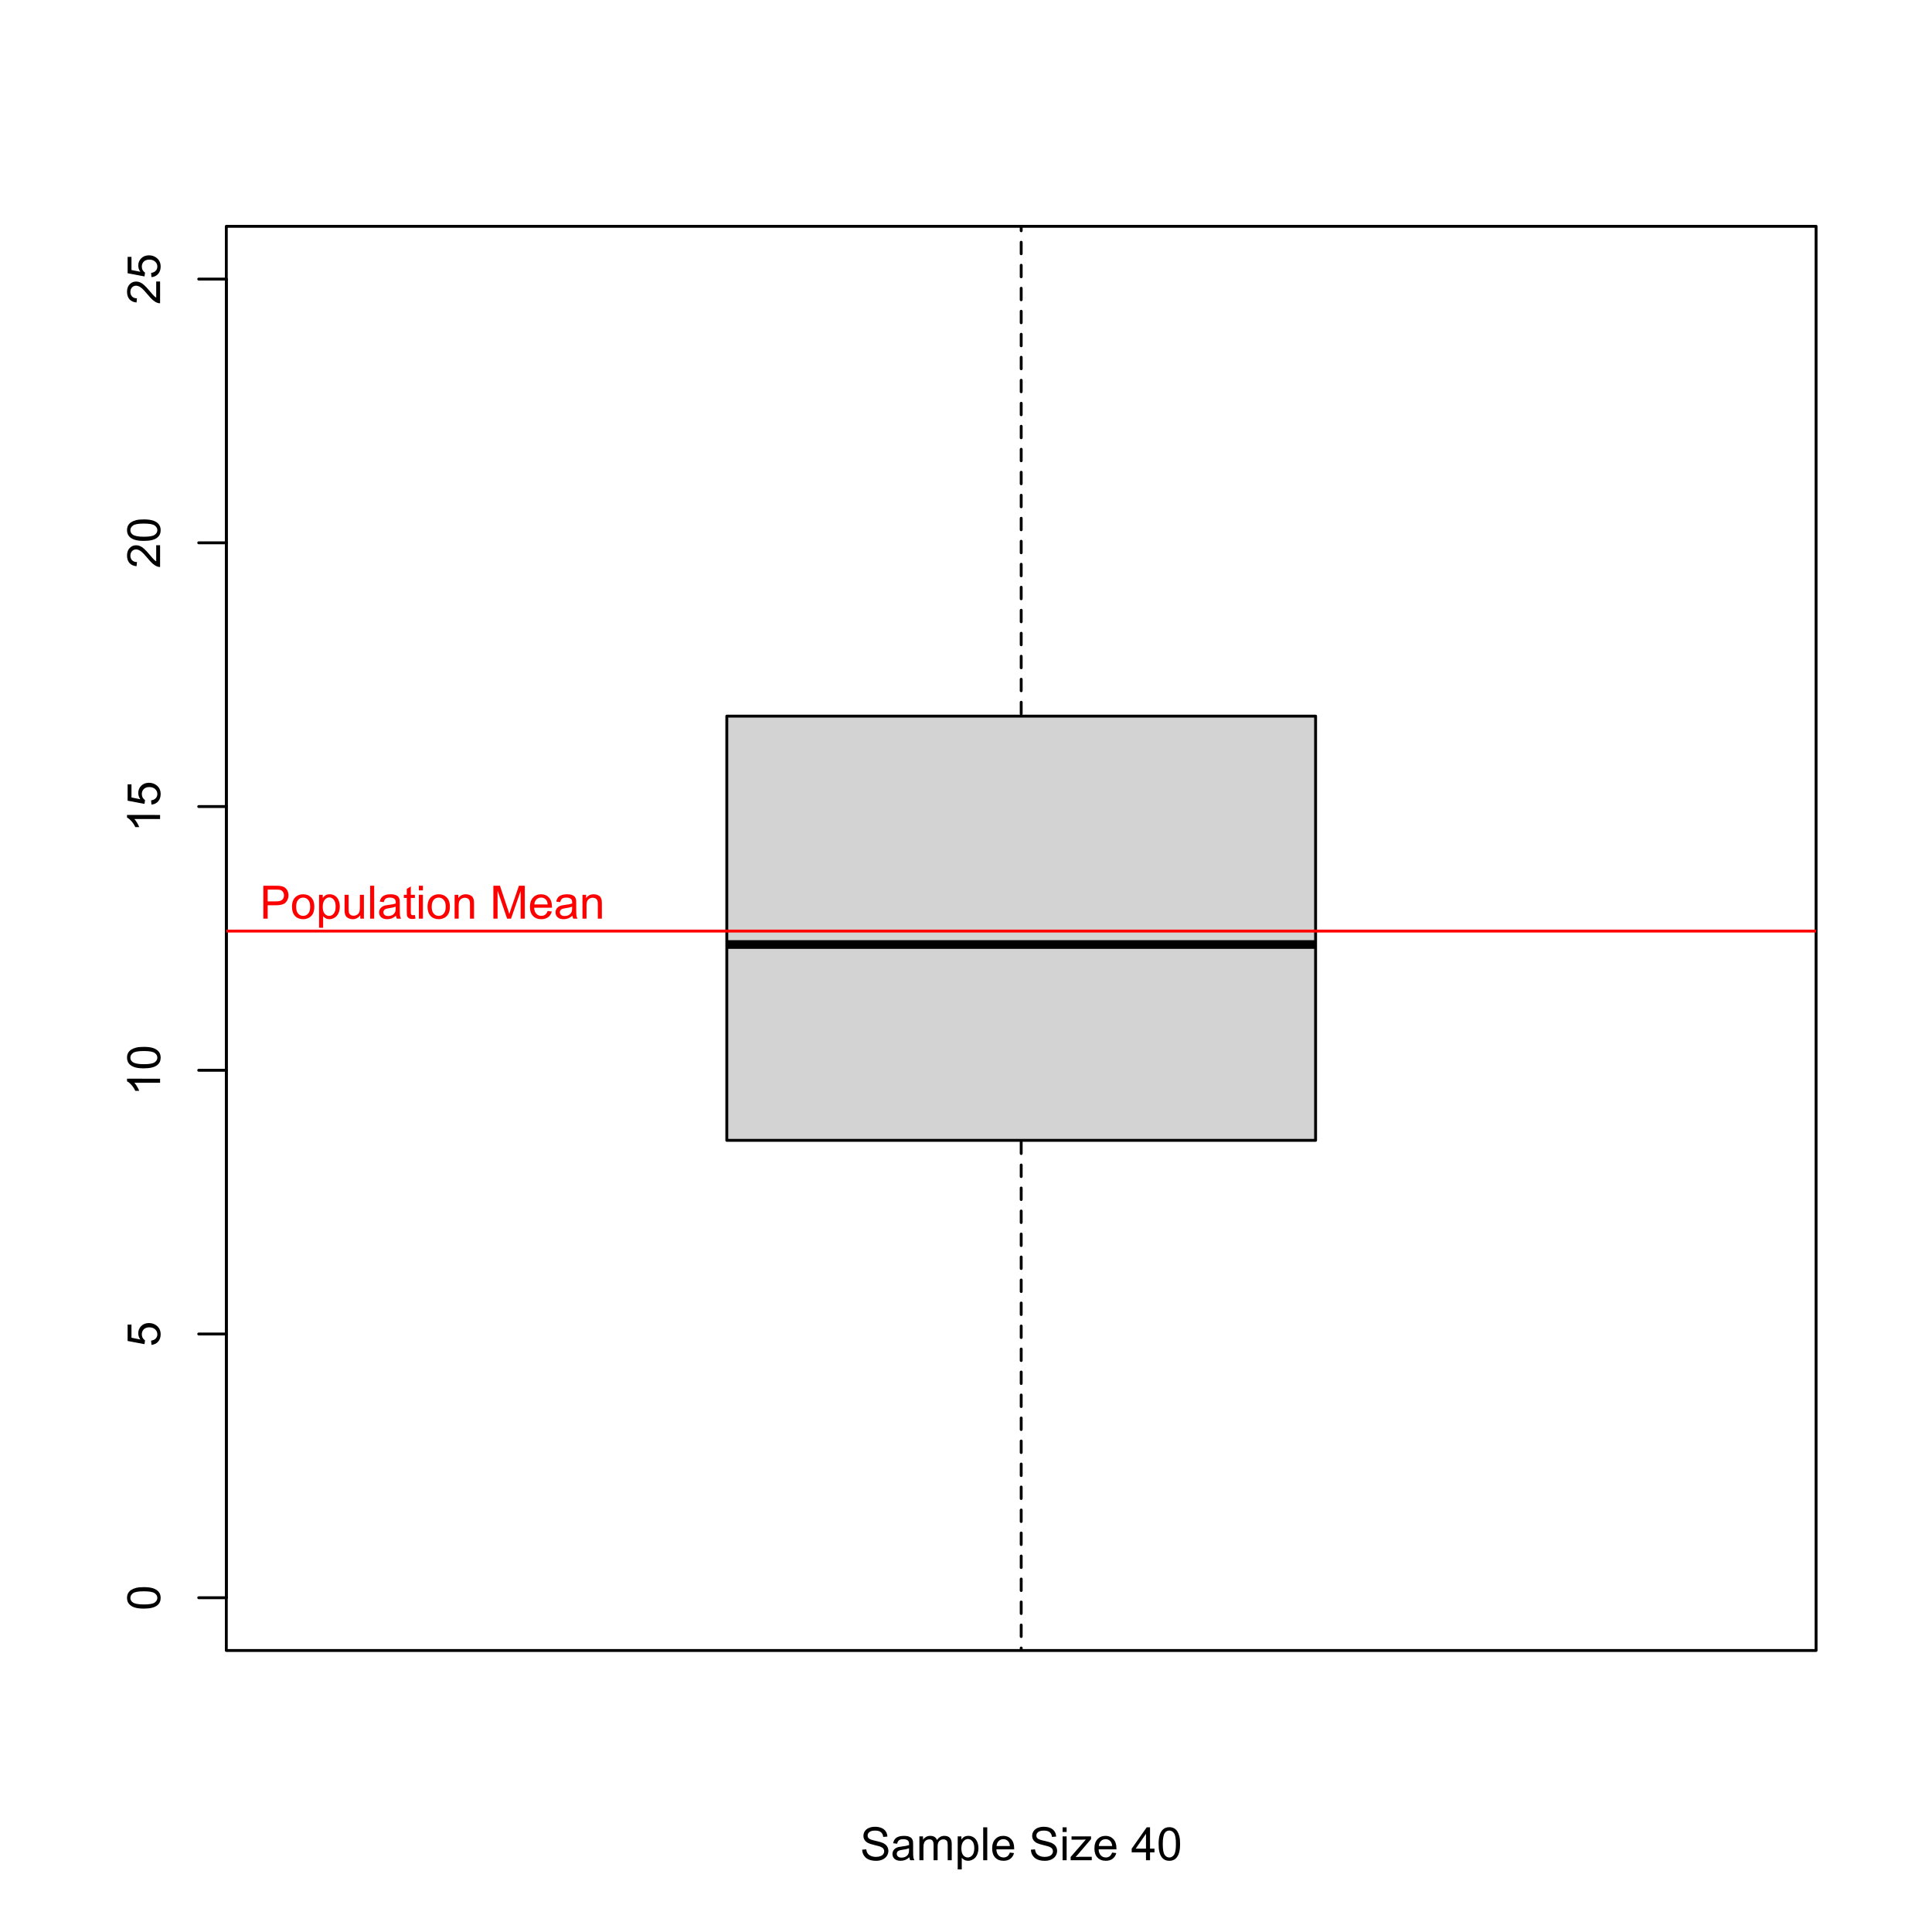
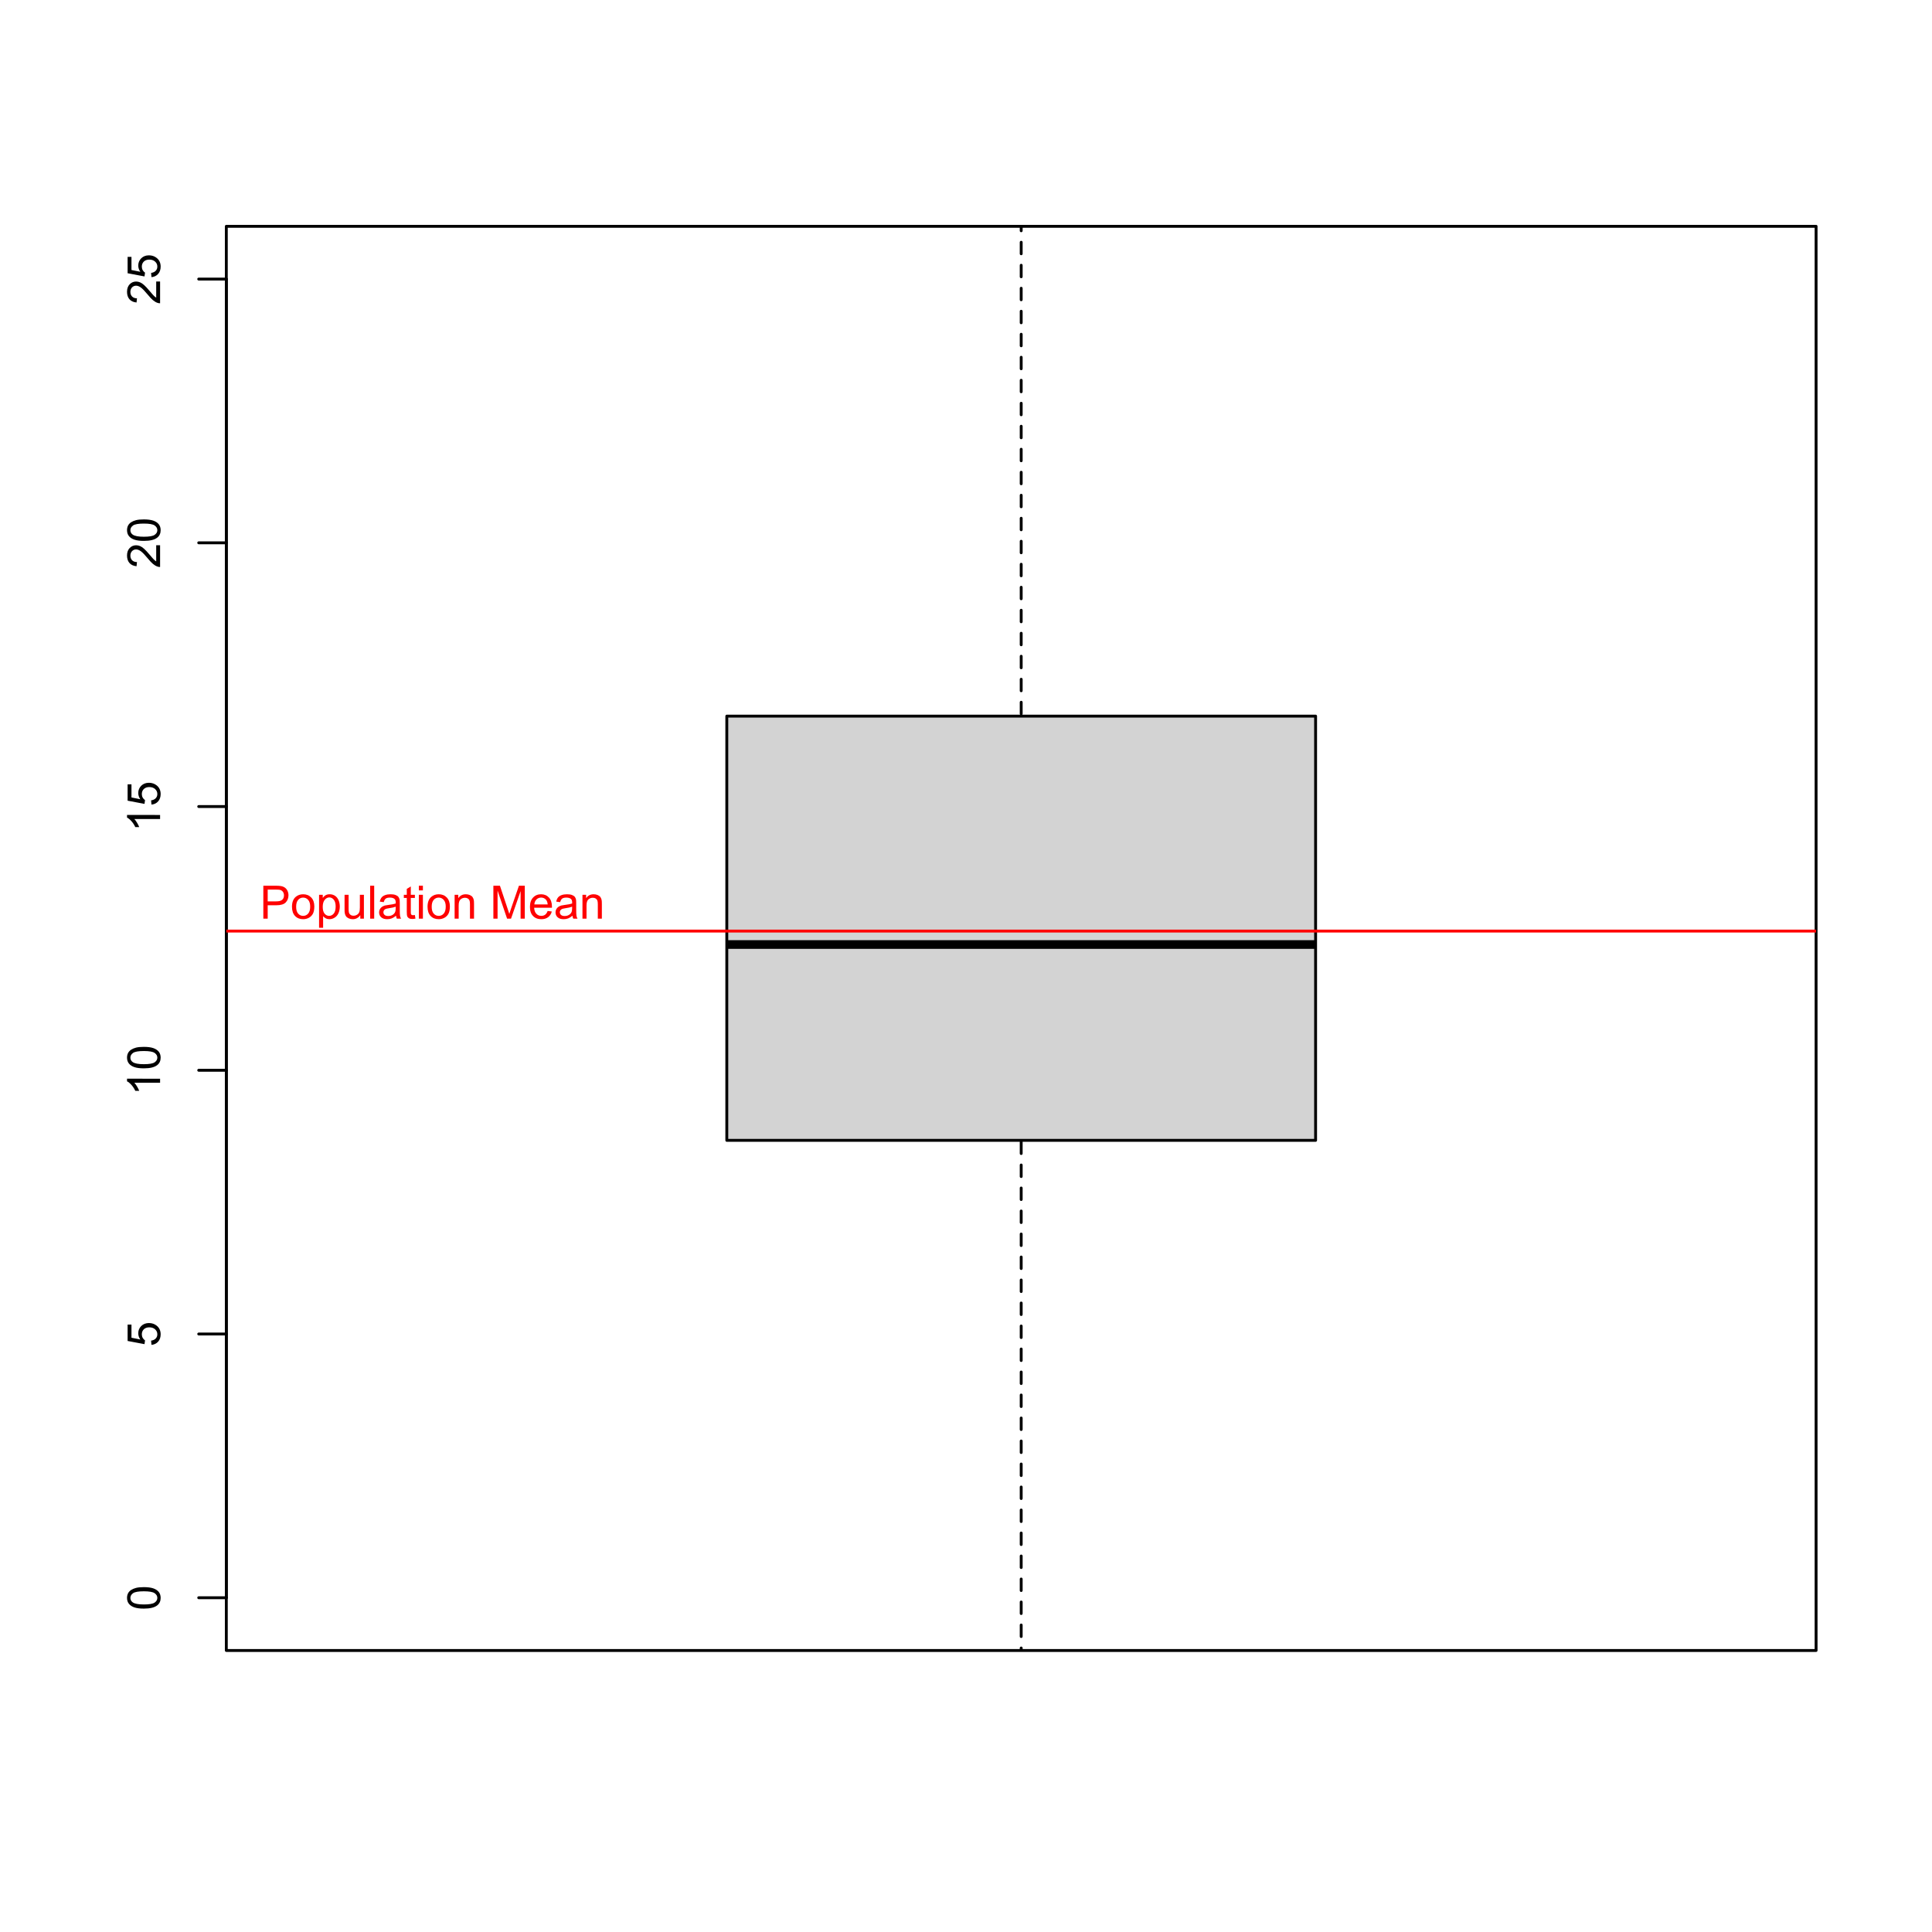
<svg xmlns="http://www.w3.org/2000/svg" xmlns:xlink="http://www.w3.org/1999/xlink" width="504pt" height="504pt" viewBox="0 0 504 504" version="1.1">
  <defs>
    <g>
      <symbol overflow="visible" id="glyph0-0">
        <path style="stroke:none;" d="M 0 -1.5 L -7.5 -1.5 L -7.5 -7.5 L 0 -7.5 Z M -0.188 -1.688 L -0.188 -7.312 L -7.312 -7.312 L -7.312 -1.688 Z M -0.188 -1.688 " />
      </symbol>
      <symbol overflow="visible" id="glyph0-1">
        <path style="stroke:none;" d="M -4.234 -0.5 C -5.246 -0.496 -6.062 -0.602 -6.688 -0.812 C -7.305 -1.02 -7.785 -1.328 -8.121 -1.742 C -8.457 -2.152 -8.625 -2.672 -8.625 -3.301 C -8.625 -3.758 -8.531 -4.164 -8.348 -4.512 C -8.16 -4.859 -7.891 -5.145 -7.543 -5.371 C -7.191 -5.594 -6.766 -5.773 -6.266 -5.906 C -5.762 -6.035 -5.086 -6.098 -4.234 -6.102 C -3.223 -6.098 -2.41 -5.996 -1.793 -5.789 C -1.176 -5.578 -0.695 -5.266 -0.359 -4.859 C -0.02 -4.445 0.145 -3.926 0.148 -3.297 C 0.145 -2.465 -0.148 -1.816 -0.742 -1.348 C -1.457 -0.781 -2.621 -0.496 -4.234 -0.5 Z M -4.234 -1.582 C -2.824 -1.582 -1.887 -1.746 -1.418 -2.074 C -0.949 -2.402 -0.715 -2.809 -0.719 -3.297 C -0.715 -3.777 -0.949 -4.184 -1.422 -4.52 C -1.887 -4.848 -2.824 -5.016 -4.234 -5.016 C -5.648 -5.016 -6.59 -4.848 -7.055 -4.52 C -7.516 -4.188 -7.746 -3.777 -7.75 -3.289 C -7.746 -2.801 -7.543 -2.414 -7.137 -2.129 C -6.613 -1.762 -5.645 -1.582 -4.234 -1.582 Z M -4.234 -1.582 " />
      </symbol>
      <symbol overflow="visible" id="glyph0-2">
        <path style="stroke:none;" d="M -2.25 -0.5 L -2.344 -1.605 C -1.805 -1.684 -1.398 -1.871 -1.125 -2.176 C -0.852 -2.473 -0.715 -2.836 -0.719 -3.258 C -0.715 -3.766 -0.906 -4.195 -1.293 -4.547 C -1.672 -4.898 -2.18 -5.074 -2.816 -5.074 C -3.414 -5.074 -3.891 -4.902 -4.242 -4.566 C -4.59 -4.227 -4.762 -3.785 -4.766 -3.242 C -4.762 -2.898 -4.684 -2.594 -4.531 -2.32 C -4.375 -2.047 -4.176 -1.832 -3.93 -1.676 L -4.062 -0.688 L -8.473 -1.52 L -8.473 -5.789 L -7.465 -5.789 L -7.465 -2.363 L -5.156 -1.898 C -5.516 -2.414 -5.695 -2.953 -5.695 -3.523 C -5.695 -4.27 -5.434 -4.902 -4.914 -5.422 C -4.395 -5.934 -3.727 -6.191 -2.91 -6.195 C -2.133 -6.191 -1.461 -5.965 -0.895 -5.516 C -0.199 -4.961 0.145 -4.211 0.148 -3.258 C 0.145 -2.477 -0.07 -1.836 -0.508 -1.344 C -0.941 -0.848 -1.523 -0.566 -2.25 -0.5 Z M -2.25 -0.5 " />
      </symbol>
      <symbol overflow="visible" id="glyph0-3">
        <path style="stroke:none;" d="M 0 -4.469 L 0 -3.414 L -6.719 -3.418 C -6.477 -3.16 -6.234 -2.828 -5.996 -2.418 C -5.75 -2.004 -5.57 -1.633 -5.449 -1.309 L -6.469 -1.309 C -6.742 -1.895 -7.078 -2.41 -7.477 -2.852 C -7.871 -3.293 -8.254 -3.605 -8.625 -3.793 L -8.625 -4.473 Z M 0 -4.469 " />
      </symbol>
      <symbol overflow="visible" id="glyph0-4">
        <path style="stroke:none;" d="M -1.012 -6.039 L 0 -6.039 L 0 -0.363 C -0.254 -0.355 -0.496 -0.395 -0.734 -0.488 C -1.117 -0.629 -1.5 -0.859 -1.875 -1.18 C -2.25 -1.496 -2.684 -1.957 -3.176 -2.562 C -3.941 -3.492 -4.547 -4.125 -4.992 -4.453 C -5.438 -4.781 -5.859 -4.945 -6.266 -4.945 C -6.68 -4.945 -7.031 -4.793 -7.32 -4.496 C -7.602 -4.195 -7.746 -3.809 -7.75 -3.328 C -7.746 -2.82 -7.594 -2.414 -7.293 -2.109 C -6.984 -1.805 -6.562 -1.648 -6.031 -1.648 L -6.141 -0.562 C -6.945 -0.637 -7.559 -0.914 -7.988 -1.402 C -8.41 -1.883 -8.625 -2.535 -8.625 -3.352 C -8.625 -4.176 -8.395 -4.828 -7.938 -5.309 C -7.48 -5.789 -6.914 -6.027 -6.242 -6.031 C -5.895 -6.027 -5.559 -5.957 -5.227 -5.82 C -4.891 -5.676 -4.539 -5.441 -4.176 -5.117 C -3.805 -4.789 -3.301 -4.25 -2.664 -3.492 C -2.129 -2.859 -1.77 -2.453 -1.582 -2.273 C -1.395 -2.094 -1.203 -1.945 -1.012 -1.828 Z M -1.012 -6.039 " />
      </symbol>
      <symbol overflow="visible" id="glyph1-0">
        <path style="stroke:none;" d="M 1.5 0 L 1.5 -7.5 L 7.5 -7.5 L 7.5 0 Z M 1.688 -0.188 L 7.312 -0.188 L 7.312 -7.312 L 1.688 -7.312 Z M 1.688 -0.188 " />
      </symbol>
      <symbol overflow="visible" id="glyph1-1">
-         <path style="stroke:none;" d="M 0.539 -2.758 L 1.609 -2.852 C 1.66 -2.422 1.777 -2.07 1.965 -1.797 C 2.145 -1.52 2.434 -1.297 2.828 -1.129 C 3.215 -0.957 3.656 -0.871 4.148 -0.875 C 4.578 -0.871 4.961 -0.938 5.297 -1.066 C 5.629 -1.191 5.875 -1.367 6.039 -1.594 C 6.199 -1.82 6.281 -2.066 6.281 -2.332 C 6.281 -2.598 6.203 -2.832 6.047 -3.035 C 5.891 -3.238 5.633 -3.406 5.273 -3.547 C 5.043 -3.633 4.531 -3.773 3.746 -3.965 C 2.953 -4.152 2.402 -4.332 2.086 -4.5 C 1.672 -4.711 1.363 -4.977 1.168 -5.297 C 0.965 -5.617 0.867 -5.973 0.867 -6.367 C 0.867 -6.801 0.988 -7.207 1.234 -7.582 C 1.48 -7.957 1.84 -8.242 2.312 -8.441 C 2.785 -8.633 3.312 -8.73 3.891 -8.734 C 4.523 -8.73 5.082 -8.629 5.574 -8.426 C 6.059 -8.223 6.434 -7.922 6.695 -7.523 C 6.957 -7.125 7.098 -6.672 7.117 -6.172 L 6.031 -6.086 C 5.969 -6.629 5.77 -7.039 5.434 -7.316 C 5.094 -7.594 4.598 -7.734 3.938 -7.734 C 3.25 -7.734 2.746 -7.605 2.434 -7.355 C 2.113 -7.098 1.957 -6.797 1.961 -6.445 C 1.957 -6.137 2.07 -5.883 2.297 -5.684 C 2.516 -5.48 3.086 -5.273 4.012 -5.07 C 4.934 -4.859 5.566 -4.68 5.914 -4.523 C 6.41 -4.293 6.781 -4 7.02 -3.648 C 7.254 -3.293 7.371 -2.887 7.375 -2.426 C 7.371 -1.969 7.242 -1.535 6.984 -1.133 C 6.723 -0.727 6.344 -0.414 5.855 -0.188 C 5.363 0.035 4.812 0.145 4.203 0.148 C 3.422 0.145 2.77 0.035 2.246 -0.191 C 1.719 -0.414 1.309 -0.754 1.012 -1.215 C 0.711 -1.668 0.555 -2.184 0.539 -2.758 Z M 0.539 -2.758 " />
+         <path style="stroke:none;" d="M 0.926 0 L 0.926 -8.59 L 4.164 -8.59 C 4.734 -8.59 5.172 -8.562 5.473 -8.508 C 5.895 -8.438 6.246 -8.301 6.531 -8.105 C 6.816 -7.906 7.047 -7.633 7.223 -7.277 C 7.395 -6.918 7.48 -6.527 7.484 -6.105 C 7.48 -5.371 7.25 -4.75 6.785 -4.25 C 6.316 -3.742 5.477 -3.492 4.266 -3.492 L 2.062 -3.492 L 2.062 0 Z M 2.062 -4.508 L 4.281 -4.508 C 5.012 -4.504 5.535 -4.641 5.848 -4.918 C 6.156 -5.188 6.309 -5.574 6.312 -6.07 C 6.309 -6.43 6.219 -6.734 6.039 -6.992 C 5.855 -7.242 5.617 -7.414 5.32 -7.5 C 5.125 -7.551 4.77 -7.574 4.258 -7.578 L 2.062 -7.578 Z M 2.062 -4.508 " />
      </symbol>
      <symbol overflow="visible" id="glyph1-2">
-         <path style="stroke:none;" d="M 4.852 -0.766 C 4.461 -0.434 4.082 -0.199 3.723 -0.062 C 3.355 0.074 2.969 0.141 2.562 0.141 C 1.875 0.141 1.352 -0.023 0.984 -0.359 C 0.617 -0.688 0.434 -1.117 0.434 -1.641 C 0.434 -1.945 0.5 -2.223 0.641 -2.473 C 0.777 -2.723 0.961 -2.926 1.188 -3.082 C 1.41 -3.234 1.664 -3.348 1.945 -3.43 C 2.152 -3.477 2.465 -3.531 2.883 -3.586 C 3.734 -3.688 4.359 -3.809 4.766 -3.949 C 4.766 -4.09 4.77 -4.18 4.77 -4.227 C 4.77 -4.648 4.668 -4.953 4.469 -5.133 C 4.199 -5.371 3.801 -5.488 3.27 -5.492 C 2.77 -5.488 2.402 -5.402 2.168 -5.23 C 1.934 -5.055 1.758 -4.746 1.648 -4.305 L 0.617 -4.445 C 0.707 -4.887 0.863 -5.242 1.078 -5.516 C 1.289 -5.781 1.598 -5.992 2.008 -6.141 C 2.41 -6.289 2.883 -6.363 3.422 -6.363 C 3.953 -6.363 4.383 -6.301 4.715 -6.176 C 5.047 -6.051 5.293 -5.891 5.449 -5.703 C 5.605 -5.512 5.715 -5.273 5.777 -4.984 C 5.809 -4.805 5.824 -4.48 5.828 -4.016 L 5.828 -2.609 C 5.824 -1.625 5.848 -1.004 5.895 -0.746 C 5.941 -0.484 6.031 -0.238 6.164 0 L 5.062 0 C 4.953 -0.219 4.883 -0.473 4.852 -0.766 Z M 4.766 -3.125 C 4.375 -2.965 3.801 -2.832 3.039 -2.727 C 2.605 -2.66 2.301 -2.59 2.121 -2.516 C 1.941 -2.434 1.801 -2.32 1.703 -2.172 C 1.605 -2.02 1.559 -1.852 1.559 -1.672 C 1.559 -1.387 1.664 -1.152 1.875 -0.969 C 2.086 -0.777 2.398 -0.684 2.812 -0.688 C 3.219 -0.684 3.578 -0.773 3.895 -0.953 C 4.211 -1.129 4.445 -1.371 4.594 -1.68 C 4.707 -1.918 4.762 -2.27 4.766 -2.734 Z M 4.766 -3.125 " />
+         <path style="stroke:none;" d="M 0.398 -3.109 C 0.398 -4.262 0.719 -5.117 1.359 -5.672 C 1.895 -6.133 2.547 -6.363 3.316 -6.363 C 4.172 -6.363 4.871 -6.082 5.414 -5.52 C 5.953 -4.957 6.223 -4.184 6.227 -3.199 C 6.223 -2.398 6.102 -1.766 5.867 -1.309 C 5.625 -0.848 5.277 -0.492 4.82 -0.238 C 4.359 0.016 3.859 0.141 3.316 0.141 C 2.441 0.141 1.734 -0.137 1.203 -0.695 C 0.664 -1.254 0.398 -2.059 0.398 -3.109 Z M 1.484 -3.109 C 1.48 -2.309 1.656 -1.711 2.004 -1.32 C 2.348 -0.922 2.785 -0.727 3.316 -0.727 C 3.84 -0.727 4.273 -0.926 4.621 -1.324 C 4.969 -1.723 5.145 -2.328 5.145 -3.148 C 5.145 -3.914 4.969 -4.496 4.617 -4.895 C 4.266 -5.289 3.832 -5.488 3.316 -5.492 C 2.785 -5.488 2.348 -5.293 2.004 -4.898 C 1.656 -4.5 1.48 -3.902 1.484 -3.109 Z M 1.484 -3.109 " />
      </symbol>
      <symbol overflow="visible" id="glyph1-3">
-         <path style="stroke:none;" d="M 0.789 0 L 0.789 -6.223 L 1.734 -6.223 L 1.734 -5.352 C 1.93 -5.648 2.188 -5.895 2.512 -6.082 C 2.836 -6.27 3.207 -6.363 3.621 -6.363 C 4.082 -6.363 4.457 -6.266 4.754 -6.074 C 5.043 -5.883 5.254 -5.617 5.379 -5.273 C 5.871 -6 6.512 -6.363 7.301 -6.363 C 7.918 -6.363 8.391 -6.191 8.723 -5.848 C 9.055 -5.504 9.223 -4.977 9.223 -4.273 L 9.223 0 L 8.172 0 L 8.172 -3.922 C 8.168 -4.34 8.133 -4.645 8.07 -4.832 C 8 -5.016 7.879 -5.164 7.699 -5.277 C 7.52 -5.391 7.309 -5.449 7.066 -5.449 C 6.629 -5.449 6.266 -5.301 5.977 -5.012 C 5.688 -4.719 5.543 -4.254 5.543 -3.617 L 5.543 0 L 4.488 0 L 4.488 -4.043 C 4.488 -4.512 4.402 -4.863 4.23 -5.098 C 4.059 -5.332 3.777 -5.449 3.387 -5.449 C 3.09 -5.449 2.812 -5.371 2.562 -5.215 C 2.309 -5.059 2.129 -4.828 2.016 -4.527 C 1.898 -4.227 1.84 -3.793 1.844 -3.227 L 1.844 0 Z M 0.789 0 " />
+         <path style="stroke:none;" d="M 0.789 2.383 L 0.789 -6.223 L 1.75 -6.223 L 1.75 -5.414 C 1.977 -5.73 2.234 -5.965 2.52 -6.125 C 2.801 -6.281 3.145 -6.363 3.555 -6.363 C 4.082 -6.363 4.551 -6.227 4.961 -5.953 C 5.363 -5.68 5.672 -5.293 5.883 -4.793 C 6.09 -4.293 6.191 -3.746 6.195 -3.156 C 6.191 -2.52 6.078 -1.945 5.852 -1.438 C 5.621 -0.922 5.289 -0.531 4.855 -0.266 C 4.418 0.008 3.961 0.141 3.48 0.141 C 3.129 0.141 2.812 0.066 2.535 -0.082 C 2.254 -0.23 2.023 -0.418 1.844 -0.645 L 1.844 2.383 Z M 1.746 -3.078 C 1.746 -2.273 1.906 -1.684 2.23 -1.301 C 2.555 -0.918 2.949 -0.727 3.41 -0.727 C 3.879 -0.727 4.277 -0.922 4.613 -1.32 C 4.945 -1.711 5.113 -2.328 5.117 -3.164 C 5.113 -3.953 4.949 -4.547 4.625 -4.945 C 4.297 -5.34 3.91 -5.535 3.457 -5.539 C 3.004 -5.535 2.605 -5.324 2.262 -4.906 C 1.918 -4.484 1.746 -3.875 1.746 -3.078 Z M 1.746 -3.078 " />
      </symbol>
      <symbol overflow="visible" id="glyph1-4">
-         <path style="stroke:none;" d="M 0.789 2.383 L 0.789 -6.223 L 1.75 -6.223 L 1.75 -5.414 C 1.977 -5.73 2.234 -5.965 2.52 -6.125 C 2.801 -6.281 3.145 -6.363 3.555 -6.363 C 4.082 -6.363 4.551 -6.227 4.961 -5.953 C 5.363 -5.68 5.672 -5.293 5.883 -4.793 C 6.09 -4.293 6.191 -3.746 6.195 -3.156 C 6.191 -2.52 6.078 -1.945 5.852 -1.438 C 5.621 -0.922 5.289 -0.531 4.855 -0.266 C 4.418 0.008 3.961 0.141 3.48 0.141 C 3.129 0.141 2.812 0.066 2.535 -0.082 C 2.254 -0.23 2.023 -0.418 1.844 -0.645 L 1.844 2.383 Z M 1.746 -3.078 C 1.746 -2.273 1.906 -1.684 2.23 -1.301 C 2.555 -0.918 2.949 -0.727 3.41 -0.727 C 3.879 -0.727 4.277 -0.922 4.613 -1.32 C 4.945 -1.711 5.113 -2.328 5.117 -3.164 C 5.113 -3.953 4.949 -4.547 4.625 -4.945 C 4.297 -5.34 3.91 -5.535 3.457 -5.539 C 3.004 -5.535 2.605 -5.324 2.262 -4.906 C 1.918 -4.484 1.746 -3.875 1.746 -3.078 Z M 1.746 -3.078 " />
+         <path style="stroke:none;" d="M 4.867 0 L 4.867 -0.914 C 4.379 -0.211 3.723 0.141 2.895 0.141 C 2.527 0.141 2.184 0.07 1.867 -0.07 C 1.547 -0.211 1.309 -0.387 1.156 -0.602 C 1 -0.812 0.895 -1.074 0.832 -1.383 C 0.785 -1.59 0.762 -1.918 0.766 -2.367 L 0.766 -6.223 L 1.82 -6.223 L 1.82 -2.773 C 1.816 -2.219 1.84 -1.848 1.887 -1.656 C 1.949 -1.379 2.09 -1.16 2.309 -1.004 C 2.523 -0.84 2.789 -0.762 3.105 -0.766 C 3.418 -0.762 3.715 -0.844 3.996 -1.008 C 4.273 -1.172 4.469 -1.391 4.586 -1.672 C 4.699 -1.949 4.758 -2.355 4.758 -2.891 L 4.758 -6.223 L 5.812 -6.223 L 5.812 0 Z M 4.867 0 " />
      </symbol>
      <symbol overflow="visible" id="glyph1-5">
        <path style="stroke:none;" d="M 0.766 0 L 0.766 -8.59 L 1.82 -8.59 L 1.82 0 Z M 0.766 0 " />
      </symbol>
      <symbol overflow="visible" id="glyph1-6">
-         <path style="stroke:none;" d="M 5.051 -2.004 L 6.141 -1.867 C 5.969 -1.23 5.648 -0.738 5.184 -0.387 C 4.719 -0.035 4.125 0.141 3.406 0.141 C 2.492 0.141 1.77 -0.137 1.238 -0.699 C 0.699 -1.254 0.434 -2.043 0.438 -3.059 C 0.434 -4.105 0.703 -4.918 1.246 -5.496 C 1.781 -6.074 2.48 -6.363 3.344 -6.363 C 4.176 -6.363 4.855 -6.078 5.383 -5.512 C 5.91 -4.945 6.176 -4.148 6.176 -3.125 C 6.176 -3.059 6.172 -2.965 6.172 -2.844 L 1.531 -2.844 C 1.562 -2.156 1.758 -1.633 2.109 -1.27 C 2.457 -0.906 2.891 -0.727 3.41 -0.727 C 3.797 -0.727 4.125 -0.828 4.402 -1.031 C 4.672 -1.234 4.891 -1.559 5.051 -2.004 Z M 1.586 -3.711 L 5.062 -3.711 C 5.016 -4.227 4.883 -4.621 4.664 -4.887 C 4.328 -5.293 3.891 -5.496 3.359 -5.496 C 2.871 -5.496 2.465 -5.332 2.137 -5.008 C 1.805 -4.684 1.621 -4.25 1.586 -3.711 Z M 1.586 -3.711 " />
+         <path style="stroke:none;" d="M 4.852 -0.766 C 4.461 -0.434 4.082 -0.199 3.723 -0.062 C 3.355 0.074 2.969 0.141 2.562 0.141 C 1.875 0.141 1.352 -0.023 0.984 -0.359 C 0.617 -0.688 0.434 -1.117 0.434 -1.641 C 0.434 -1.945 0.5 -2.223 0.641 -2.473 C 0.777 -2.723 0.961 -2.926 1.188 -3.082 C 1.41 -3.234 1.664 -3.348 1.945 -3.43 C 2.152 -3.477 2.465 -3.531 2.883 -3.586 C 3.734 -3.688 4.359 -3.809 4.766 -3.949 C 4.766 -4.09 4.77 -4.18 4.77 -4.227 C 4.77 -4.648 4.668 -4.953 4.469 -5.133 C 4.199 -5.371 3.801 -5.488 3.27 -5.492 C 2.77 -5.488 2.402 -5.402 2.168 -5.23 C 1.934 -5.055 1.758 -4.746 1.648 -4.305 L 0.617 -4.445 C 0.707 -4.887 0.863 -5.242 1.078 -5.516 C 1.289 -5.781 1.598 -5.992 2.008 -6.141 C 2.41 -6.289 2.883 -6.363 3.422 -6.363 C 3.953 -6.363 4.383 -6.301 4.715 -6.176 C 5.047 -6.051 5.293 -5.891 5.449 -5.703 C 5.605 -5.512 5.715 -5.273 5.777 -4.984 C 5.809 -4.805 5.824 -4.48 5.828 -4.016 L 5.828 -2.609 C 5.824 -1.625 5.848 -1.004 5.895 -0.746 C 5.941 -0.484 6.031 -0.238 6.164 0 L 5.062 0 C 4.953 -0.219 4.883 -0.473 4.852 -0.766 Z M 4.766 -3.125 C 4.375 -2.965 3.801 -2.832 3.039 -2.727 C 2.605 -2.66 2.301 -2.59 2.121 -2.516 C 1.941 -2.434 1.801 -2.32 1.703 -2.172 C 1.605 -2.02 1.559 -1.852 1.559 -1.672 C 1.559 -1.387 1.664 -1.152 1.875 -0.969 C 2.086 -0.777 2.398 -0.684 2.812 -0.688 C 3.219 -0.684 3.578 -0.773 3.895 -0.953 C 4.211 -1.129 4.445 -1.371 4.594 -1.68 C 4.707 -1.918 4.762 -2.27 4.766 -2.734 Z M 4.766 -3.125 " />
      </symbol>
      <symbol overflow="visible" id="glyph1-7">
-         <path style="stroke:none;" d="" />
+         <path style="stroke:none;" d="M 3.094 -0.945 L 3.246 -0.012 C 2.949 0.051 2.684 0.082 2.449 0.082 C 2.066 0.082 1.77 0.023 1.559 -0.098 C 1.348 -0.219 1.199 -0.379 1.113 -0.578 C 1.027 -0.773 0.984 -1.188 0.984 -1.82 L 0.984 -5.402 L 0.211 -5.402 L 0.211 -6.223 L 0.984 -6.223 L 0.984 -7.766 L 2.031 -8.398 L 2.031 -6.223 L 3.094 -6.223 L 3.094 -5.402 L 2.031 -5.402 L 2.031 -1.766 C 2.027 -1.461 2.047 -1.27 2.086 -1.184 C 2.125 -1.098 2.184 -1.027 2.27 -0.977 C 2.352 -0.926 2.473 -0.902 2.633 -0.902 C 2.742 -0.902 2.898 -0.914 3.094 -0.945 Z M 3.094 -0.945 " />
      </symbol>
      <symbol overflow="visible" id="glyph1-8">
        <path style="stroke:none;" d="M 0.797 -7.375 L 0.797 -8.59 L 1.852 -8.59 L 1.852 -7.375 Z M 0.797 0 L 0.797 -6.223 L 1.852 -6.223 L 1.852 0 Z M 0.797 0 " />
      </symbol>
      <symbol overflow="visible" id="glyph1-9">
-         <path style="stroke:none;" d="M 0.234 0 L 0.234 -0.855 L 4.195 -5.402 C 3.746 -5.379 3.348 -5.367 3.008 -5.367 L 0.469 -5.367 L 0.469 -6.223 L 5.555 -6.223 L 5.555 -5.523 L 2.188 -1.578 L 1.535 -0.855 C 2.004 -0.887 2.445 -0.902 2.867 -0.906 L 5.742 -0.906 L 5.742 0 Z M 0.234 0 " />
+         <path style="stroke:none;" d="M 0.789 0 L 0.789 -6.223 L 1.742 -6.223 L 1.742 -5.336 C 2.195 -6.02 2.855 -6.363 3.719 -6.363 C 4.09 -6.363 4.434 -6.293 4.754 -6.16 C 5.066 -6.023 5.305 -5.848 5.461 -5.633 C 5.617 -5.41 5.727 -5.152 5.789 -4.852 C 5.828 -4.656 5.848 -4.312 5.848 -3.828 L 5.848 0 L 4.793 0 L 4.793 -3.785 C 4.793 -4.215 4.75 -4.535 4.668 -4.75 C 4.586 -4.961 4.441 -5.129 4.234 -5.258 C 4.023 -5.383 3.777 -5.449 3.5 -5.449 C 3.047 -5.449 2.66 -5.305 2.332 -5.02 C 2.004 -4.734 1.84 -4.195 1.844 -3.398 L 1.844 0 Z M 0.789 0 " />
      </symbol>
      <symbol overflow="visible" id="glyph1-10">
-         <path style="stroke:none;" d="M 3.879 0 L 3.879 -2.055 L 0.152 -2.055 L 0.152 -3.023 L 4.07 -8.59 L 4.934 -8.59 L 4.934 -3.023 L 6.094 -3.023 L 6.094 -2.055 L 4.934 -2.055 L 4.934 0 Z M 3.879 -3.023 L 3.879 -6.898 L 1.188 -3.023 Z M 3.879 -3.023 " />
+         <path style="stroke:none;" d="" />
      </symbol>
      <symbol overflow="visible" id="glyph1-11">
-         <path style="stroke:none;" d="M 0.5 -4.234 C 0.496 -5.246 0.602 -6.062 0.812 -6.688 C 1.02 -7.305 1.328 -7.785 1.742 -8.121 C 2.148 -8.457 2.668 -8.625 3.297 -8.625 C 3.758 -8.625 4.164 -8.531 4.512 -8.348 C 4.855 -8.16 5.141 -7.891 5.371 -7.543 C 5.594 -7.191 5.773 -6.766 5.906 -6.266 C 6.035 -5.762 6.098 -5.086 6.102 -4.234 C 6.098 -3.227 5.996 -2.414 5.789 -1.797 C 5.578 -1.176 5.266 -0.695 4.859 -0.359 C 4.445 -0.02 3.926 0.145 3.297 0.148 C 2.465 0.145 1.816 -0.148 1.348 -0.742 C 0.781 -1.457 0.496 -2.621 0.5 -4.234 Z M 1.582 -4.234 C 1.582 -2.824 1.746 -1.887 2.074 -1.418 C 2.402 -0.949 2.809 -0.715 3.297 -0.719 C 3.777 -0.715 4.184 -0.949 4.52 -1.422 C 4.848 -1.887 5.016 -2.824 5.016 -4.234 C 5.016 -5.648 4.848 -6.59 4.52 -7.055 C 4.184 -7.516 3.773 -7.746 3.289 -7.75 C 2.801 -7.746 2.414 -7.543 2.125 -7.137 C 1.762 -6.613 1.582 -5.645 1.582 -4.234 Z M 1.582 -4.234 " />
+         <path style="stroke:none;" d="M 0.891 0 L 0.891 -8.59 L 2.602 -8.59 L 4.633 -2.508 C 4.816 -1.938 4.953 -1.512 5.047 -1.234 C 5.141 -1.543 5.293 -2.004 5.5 -2.613 L 7.559 -8.59 L 9.086 -8.59 L 9.086 0 L 7.992 0 L 7.992 -7.188 L 5.496 0 L 4.469 0 L 1.984 -7.312 L 1.984 0 Z M 0.891 0 " />
      </symbol>
      <symbol overflow="visible" id="glyph1-12">
-         <path style="stroke:none;" d="M 0.926 0 L 0.926 -8.59 L 4.164 -8.59 C 4.734 -8.59 5.172 -8.562 5.473 -8.508 C 5.895 -8.438 6.246 -8.301 6.531 -8.105 C 6.816 -7.906 7.047 -7.633 7.223 -7.277 C 7.395 -6.918 7.48 -6.527 7.484 -6.105 C 7.48 -5.371 7.25 -4.75 6.785 -4.25 C 6.316 -3.742 5.477 -3.492 4.266 -3.492 L 2.062 -3.492 L 2.062 0 Z M 2.062 -4.508 L 4.281 -4.508 C 5.012 -4.504 5.535 -4.641 5.848 -4.918 C 6.156 -5.188 6.309 -5.574 6.312 -6.07 C 6.309 -6.43 6.219 -6.734 6.039 -6.992 C 5.855 -7.242 5.617 -7.414 5.32 -7.5 C 5.125 -7.551 4.77 -7.574 4.258 -7.578 L 2.062 -7.578 Z M 2.062 -4.508 " />
-       </symbol>
-       <symbol overflow="visible" id="glyph1-13">
-         <path style="stroke:none;" d="M 0.398 -3.109 C 0.398 -4.262 0.719 -5.117 1.359 -5.672 C 1.895 -6.133 2.547 -6.363 3.316 -6.363 C 4.172 -6.363 4.871 -6.082 5.414 -5.52 C 5.953 -4.957 6.223 -4.184 6.227 -3.199 C 6.223 -2.398 6.102 -1.766 5.867 -1.309 C 5.625 -0.848 5.277 -0.492 4.82 -0.238 C 4.359 0.016 3.859 0.141 3.316 0.141 C 2.441 0.141 1.734 -0.137 1.203 -0.695 C 0.664 -1.254 0.398 -2.059 0.398 -3.109 Z M 1.484 -3.109 C 1.48 -2.309 1.656 -1.711 2.004 -1.32 C 2.348 -0.922 2.785 -0.727 3.316 -0.727 C 3.84 -0.727 4.273 -0.926 4.621 -1.324 C 4.969 -1.723 5.145 -2.328 5.145 -3.148 C 5.145 -3.914 4.969 -4.496 4.617 -4.895 C 4.266 -5.289 3.832 -5.488 3.316 -5.492 C 2.785 -5.488 2.348 -5.293 2.004 -4.898 C 1.656 -4.5 1.48 -3.902 1.484 -3.109 Z M 1.484 -3.109 " />
-       </symbol>
-       <symbol overflow="visible" id="glyph1-14">
-         <path style="stroke:none;" d="M 4.867 0 L 4.867 -0.914 C 4.379 -0.211 3.723 0.141 2.895 0.141 C 2.527 0.141 2.184 0.07 1.867 -0.07 C 1.547 -0.211 1.309 -0.387 1.156 -0.602 C 1 -0.812 0.895 -1.074 0.832 -1.383 C 0.785 -1.59 0.762 -1.918 0.766 -2.367 L 0.766 -6.223 L 1.82 -6.223 L 1.82 -2.773 C 1.816 -2.219 1.84 -1.848 1.887 -1.656 C 1.949 -1.379 2.09 -1.16 2.309 -1.004 C 2.523 -0.84 2.789 -0.762 3.105 -0.766 C 3.418 -0.762 3.715 -0.844 3.996 -1.008 C 4.273 -1.172 4.469 -1.391 4.586 -1.672 C 4.699 -1.949 4.758 -2.355 4.758 -2.891 L 4.758 -6.223 L 5.812 -6.223 L 5.812 0 Z M 4.867 0 " />
-       </symbol>
-       <symbol overflow="visible" id="glyph1-15">
-         <path style="stroke:none;" d="M 3.094 -0.945 L 3.246 -0.012 C 2.949 0.051 2.684 0.082 2.449 0.082 C 2.066 0.082 1.77 0.023 1.559 -0.098 C 1.348 -0.219 1.199 -0.379 1.113 -0.578 C 1.027 -0.773 0.984 -1.188 0.984 -1.82 L 0.984 -5.402 L 0.211 -5.402 L 0.211 -6.223 L 0.984 -6.223 L 0.984 -7.766 L 2.031 -8.398 L 2.031 -6.223 L 3.094 -6.223 L 3.094 -5.402 L 2.031 -5.402 L 2.031 -1.766 C 2.027 -1.461 2.047 -1.27 2.086 -1.184 C 2.125 -1.098 2.184 -1.027 2.27 -0.977 C 2.352 -0.926 2.473 -0.902 2.633 -0.902 C 2.742 -0.902 2.898 -0.914 3.094 -0.945 Z M 3.094 -0.945 " />
-       </symbol>
-       <symbol overflow="visible" id="glyph1-16">
-         <path style="stroke:none;" d="M 0.789 0 L 0.789 -6.223 L 1.742 -6.223 L 1.742 -5.336 C 2.195 -6.02 2.855 -6.363 3.719 -6.363 C 4.09 -6.363 4.434 -6.293 4.754 -6.16 C 5.066 -6.023 5.305 -5.848 5.461 -5.633 C 5.617 -5.41 5.727 -5.152 5.789 -4.852 C 5.828 -4.656 5.848 -4.312 5.848 -3.828 L 5.848 0 L 4.793 0 L 4.793 -3.785 C 4.793 -4.215 4.75 -4.535 4.668 -4.75 C 4.586 -4.961 4.441 -5.129 4.234 -5.258 C 4.023 -5.383 3.777 -5.449 3.5 -5.449 C 3.047 -5.449 2.66 -5.305 2.332 -5.02 C 2.004 -4.734 1.84 -4.195 1.844 -3.398 L 1.844 0 Z M 0.789 0 " />
-       </symbol>
-       <symbol overflow="visible" id="glyph1-17">
-         <path style="stroke:none;" d="M 0.891 0 L 0.891 -8.59 L 2.602 -8.59 L 4.633 -2.508 C 4.816 -1.938 4.953 -1.512 5.047 -1.234 C 5.141 -1.543 5.293 -2.004 5.5 -2.613 L 7.559 -8.59 L 9.086 -8.59 L 9.086 0 L 7.992 0 L 7.992 -7.188 L 5.496 0 L 4.469 0 L 1.984 -7.312 L 1.984 0 Z M 0.891 0 " />
+         <path style="stroke:none;" d="M 5.051 -2.004 L 6.141 -1.867 C 5.969 -1.23 5.648 -0.738 5.184 -0.387 C 4.719 -0.035 4.125 0.141 3.406 0.141 C 2.492 0.141 1.77 -0.137 1.238 -0.699 C 0.699 -1.254 0.434 -2.043 0.438 -3.059 C 0.434 -4.105 0.703 -4.918 1.246 -5.496 C 1.781 -6.074 2.48 -6.363 3.344 -6.363 C 4.176 -6.363 4.855 -6.078 5.383 -5.512 C 5.91 -4.945 6.176 -4.148 6.176 -3.125 C 6.176 -3.059 6.172 -2.965 6.172 -2.844 L 1.531 -2.844 C 1.562 -2.156 1.758 -1.633 2.109 -1.27 C 2.457 -0.906 2.891 -0.727 3.41 -0.727 C 3.797 -0.727 4.125 -0.828 4.402 -1.031 C 4.672 -1.234 4.891 -1.559 5.051 -2.004 Z M 1.586 -3.711 L 5.062 -3.711 C 5.016 -4.227 4.883 -4.621 4.664 -4.887 C 4.328 -5.293 3.891 -5.496 3.359 -5.496 C 2.871 -5.496 2.465 -5.332 2.137 -5.008 C 1.805 -4.684 1.621 -4.25 1.586 -3.711 Z M 1.586 -3.711 " />
      </symbol>
    </g>
    <clipPath id="clip1">
      <path d="M 266 297 L 267 297 L 267 430.559 L 266 430.559 Z M 266 297 " />
    </clipPath>
    <clipPath id="clip2">
      <path d="M 266 59.039 L 267 59.039 L 267 188 L 266 188 Z M 266 59.039 " />
    </clipPath>
    <clipPath id="clip3">
      <path d="M 59.039 242 L 473.758 242 L 473.758 244 L 59.039 244 Z M 59.039 242 " />
    </clipPath>
  </defs>
-   <g id="surface329">
+   <g id="surface779">
    <rect x="0" y="0" width="504" height="504" style="fill:rgb(100%,100%,100%);fill-opacity:1;stroke:none;" />
    <path style=" stroke:none;fill-rule:nonzero;fill:rgb(82.745%,82.745%,82.745%);fill-opacity:1;" d="M 189.602 297.484 L 343.199 297.484 L 343.199 186.812 L 189.602 186.812 Z M 189.602 297.484 " />
    <path style="fill:none;stroke-width:2.25;stroke-linecap:butt;stroke-linejoin:round;stroke:rgb(0%,0%,0%);stroke-opacity:1;stroke-miterlimit:10;" d="M 189.602 246.395 L 343.199 246.395 " />
    <g clip-path="url(#clip1)" clip-rule="nonzero">
      <path style="fill:none;stroke-width:0.75;stroke-linecap:round;stroke-linejoin:round;stroke:rgb(0%,0%,0%);stroke-opacity:1;stroke-dasharray:3,3;stroke-miterlimit:10;" d="M 266.398 432.918 L 266.398 297.484 " />
    </g>
    <g clip-path="url(#clip2)" clip-rule="nonzero">
      <path style="fill:none;stroke-width:0.75;stroke-linecap:round;stroke-linejoin:round;stroke:rgb(0%,0%,0%);stroke-opacity:1;stroke-dasharray:3,3;stroke-miterlimit:10;" d="M 266.398 21.199 L 266.398 186.812 " />
    </g>
    <path style="fill:none;stroke-width:0.75;stroke-linecap:round;stroke-linejoin:round;stroke:rgb(0%,0%,0%);stroke-opacity:1;stroke-miterlimit:10;" d="M 189.602 297.484 L 343.199 297.484 L 343.199 186.812 L 189.602 186.812 Z M 189.602 297.484 " />
    <path style="fill:none;stroke-width:0.75;stroke-linecap:round;stroke-linejoin:round;stroke:rgb(0%,0%,0%);stroke-opacity:1;stroke-miterlimit:10;" d="M 59.039 416.801 L 59.039 72.801 " />
    <path style="fill:none;stroke-width:0.75;stroke-linecap:round;stroke-linejoin:round;stroke:rgb(0%,0%,0%);stroke-opacity:1;stroke-miterlimit:10;" d="M 59.039 416.801 L 51.84 416.801 " />
    <path style="fill:none;stroke-width:0.75;stroke-linecap:round;stroke-linejoin:round;stroke:rgb(0%,0%,0%);stroke-opacity:1;stroke-miterlimit:10;" d="M 59.039 348 L 51.84 348 " />
    <path style="fill:none;stroke-width:0.75;stroke-linecap:round;stroke-linejoin:round;stroke:rgb(0%,0%,0%);stroke-opacity:1;stroke-miterlimit:10;" d="M 59.039 279.199 L 51.84 279.199 " />
    <path style="fill:none;stroke-width:0.75;stroke-linecap:round;stroke-linejoin:round;stroke:rgb(0%,0%,0%);stroke-opacity:1;stroke-miterlimit:10;" d="M 59.039 210.398 L 51.84 210.398 " />
    <path style="fill:none;stroke-width:0.75;stroke-linecap:round;stroke-linejoin:round;stroke:rgb(0%,0%,0%);stroke-opacity:1;stroke-miterlimit:10;" d="M 59.039 141.602 L 51.84 141.602 " />
    <path style="fill:none;stroke-width:0.75;stroke-linecap:round;stroke-linejoin:round;stroke:rgb(0%,0%,0%);stroke-opacity:1;stroke-miterlimit:10;" d="M 59.039 72.801 L 51.84 72.801 " />
    <g style="fill:rgb(0%,0%,0%);fill-opacity:1;">
      <use xlink:href="#glyph0-1" x="41.762" y="420.137" />
    </g>
    <g style="fill:rgb(0%,0%,0%);fill-opacity:1;">
      <use xlink:href="#glyph0-2" x="41.762" y="351.336" />
    </g>
    <g style="fill:rgb(0%,0%,0%);fill-opacity:1;">
      <use xlink:href="#glyph0-3" x="41.762" y="285.871" />
      <use xlink:href="#glyph0-1" x="41.762" y="279.197" />
    </g>
    <g style="fill:rgb(0%,0%,0%);fill-opacity:1;">
      <use xlink:href="#glyph0-3" x="41.762" y="217.07" />
      <use xlink:href="#glyph0-2" x="41.762" y="210.396" />
    </g>
    <g style="fill:rgb(0%,0%,0%);fill-opacity:1;">
      <use xlink:href="#glyph0-4" x="41.762" y="148.273" />
      <use xlink:href="#glyph0-1" x="41.762" y="141.6" />
    </g>
    <g style="fill:rgb(0%,0%,0%);fill-opacity:1;">
      <use xlink:href="#glyph0-4" x="41.762" y="79.473" />
      <use xlink:href="#glyph0-2" x="41.762" y="72.799" />
    </g>
-     <g style="fill:rgb(0%,0%,0%);fill-opacity:1;">
-       <use xlink:href="#glyph1-1" x="224.375" y="485.281" />
-       <use xlink:href="#glyph1-2" x="232.379" y="485.281" />
-       <use xlink:href="#glyph1-3" x="239.053" y="485.281" />
-       <use xlink:href="#glyph1-4" x="249.049" y="485.281" />
-       <use xlink:href="#glyph1-5" x="255.723" y="485.281" />
-       <use xlink:href="#glyph1-6" x="258.389" y="485.281" />
-       <use xlink:href="#glyph1-7" x="265.062" y="485.281" />
-       <use xlink:href="#glyph1-1" x="268.396" y="485.281" />
-       <use xlink:href="#glyph1-8" x="276.4" y="485.281" />
-       <use xlink:href="#glyph1-9" x="279.066" y="485.281" />
-       <use xlink:href="#glyph1-6" x="285.066" y="485.281" />
-       <use xlink:href="#glyph1-7" x="291.74" y="485.281" />
-       <use xlink:href="#glyph1-10" x="295.074" y="485.281" />
-       <use xlink:href="#glyph1-11" x="301.748" y="485.281" />
-     </g>
    <path style="fill:none;stroke-width:0.75;stroke-linecap:round;stroke-linejoin:round;stroke:rgb(0%,0%,0%);stroke-opacity:1;stroke-miterlimit:10;" d="M 59.039 430.559 L 473.762 430.559 L 473.762 59.039 L 59.039 59.039 Z M 59.039 430.559 " />
    <g clip-path="url(#clip3)" clip-rule="nonzero">
      <path style="fill:none;stroke-width:0.75;stroke-linecap:round;stroke-linejoin:round;stroke:rgb(100%,0%,0%);stroke-opacity:1;stroke-miterlimit:10;" d="M 59.039 242.887 L 473.762 242.887 " />
    </g>
    <g style="fill:rgb(100%,0%,0%);fill-opacity:1;">
-       <use xlink:href="#glyph1-12" x="67.77" y="239.648" />
-       <use xlink:href="#glyph1-13" x="75.773" y="239.648" />
-       <use xlink:href="#glyph1-4" x="82.447" y="239.648" />
-       <use xlink:href="#glyph1-14" x="89.121" y="239.648" />
+       <use xlink:href="#glyph1-1" x="67.77" y="239.648" />
+       <use xlink:href="#glyph1-2" x="75.773" y="239.648" />
+       <use xlink:href="#glyph1-3" x="82.447" y="239.648" />
+       <use xlink:href="#glyph1-4" x="89.121" y="239.648" />
      <use xlink:href="#glyph1-5" x="95.795" y="239.648" />
-       <use xlink:href="#glyph1-2" x="98.461" y="239.648" />
-       <use xlink:href="#glyph1-15" x="105.135" y="239.648" />
+       <use xlink:href="#glyph1-6" x="98.461" y="239.648" />
+       <use xlink:href="#glyph1-7" x="105.135" y="239.648" />
      <use xlink:href="#glyph1-8" x="108.469" y="239.648" />
-       <use xlink:href="#glyph1-13" x="111.135" y="239.648" />
-       <use xlink:href="#glyph1-16" x="117.809" y="239.648" />
-       <use xlink:href="#glyph1-7" x="124.482" y="239.648" />
-       <use xlink:href="#glyph1-17" x="127.816" y="239.648" />
-       <use xlink:href="#glyph1-6" x="137.812" y="239.648" />
-       <use xlink:href="#glyph1-2" x="144.486" y="239.648" />
-       <use xlink:href="#glyph1-16" x="151.16" y="239.648" />
+       <use xlink:href="#glyph1-2" x="111.135" y="239.648" />
+       <use xlink:href="#glyph1-9" x="117.809" y="239.648" />
+       <use xlink:href="#glyph1-10" x="124.482" y="239.648" />
+       <use xlink:href="#glyph1-11" x="127.816" y="239.648" />
+       <use xlink:href="#glyph1-12" x="137.812" y="239.648" />
+       <use xlink:href="#glyph1-6" x="144.486" y="239.648" />
+       <use xlink:href="#glyph1-9" x="151.16" y="239.648" />
    </g>
  </g>
</svg>
